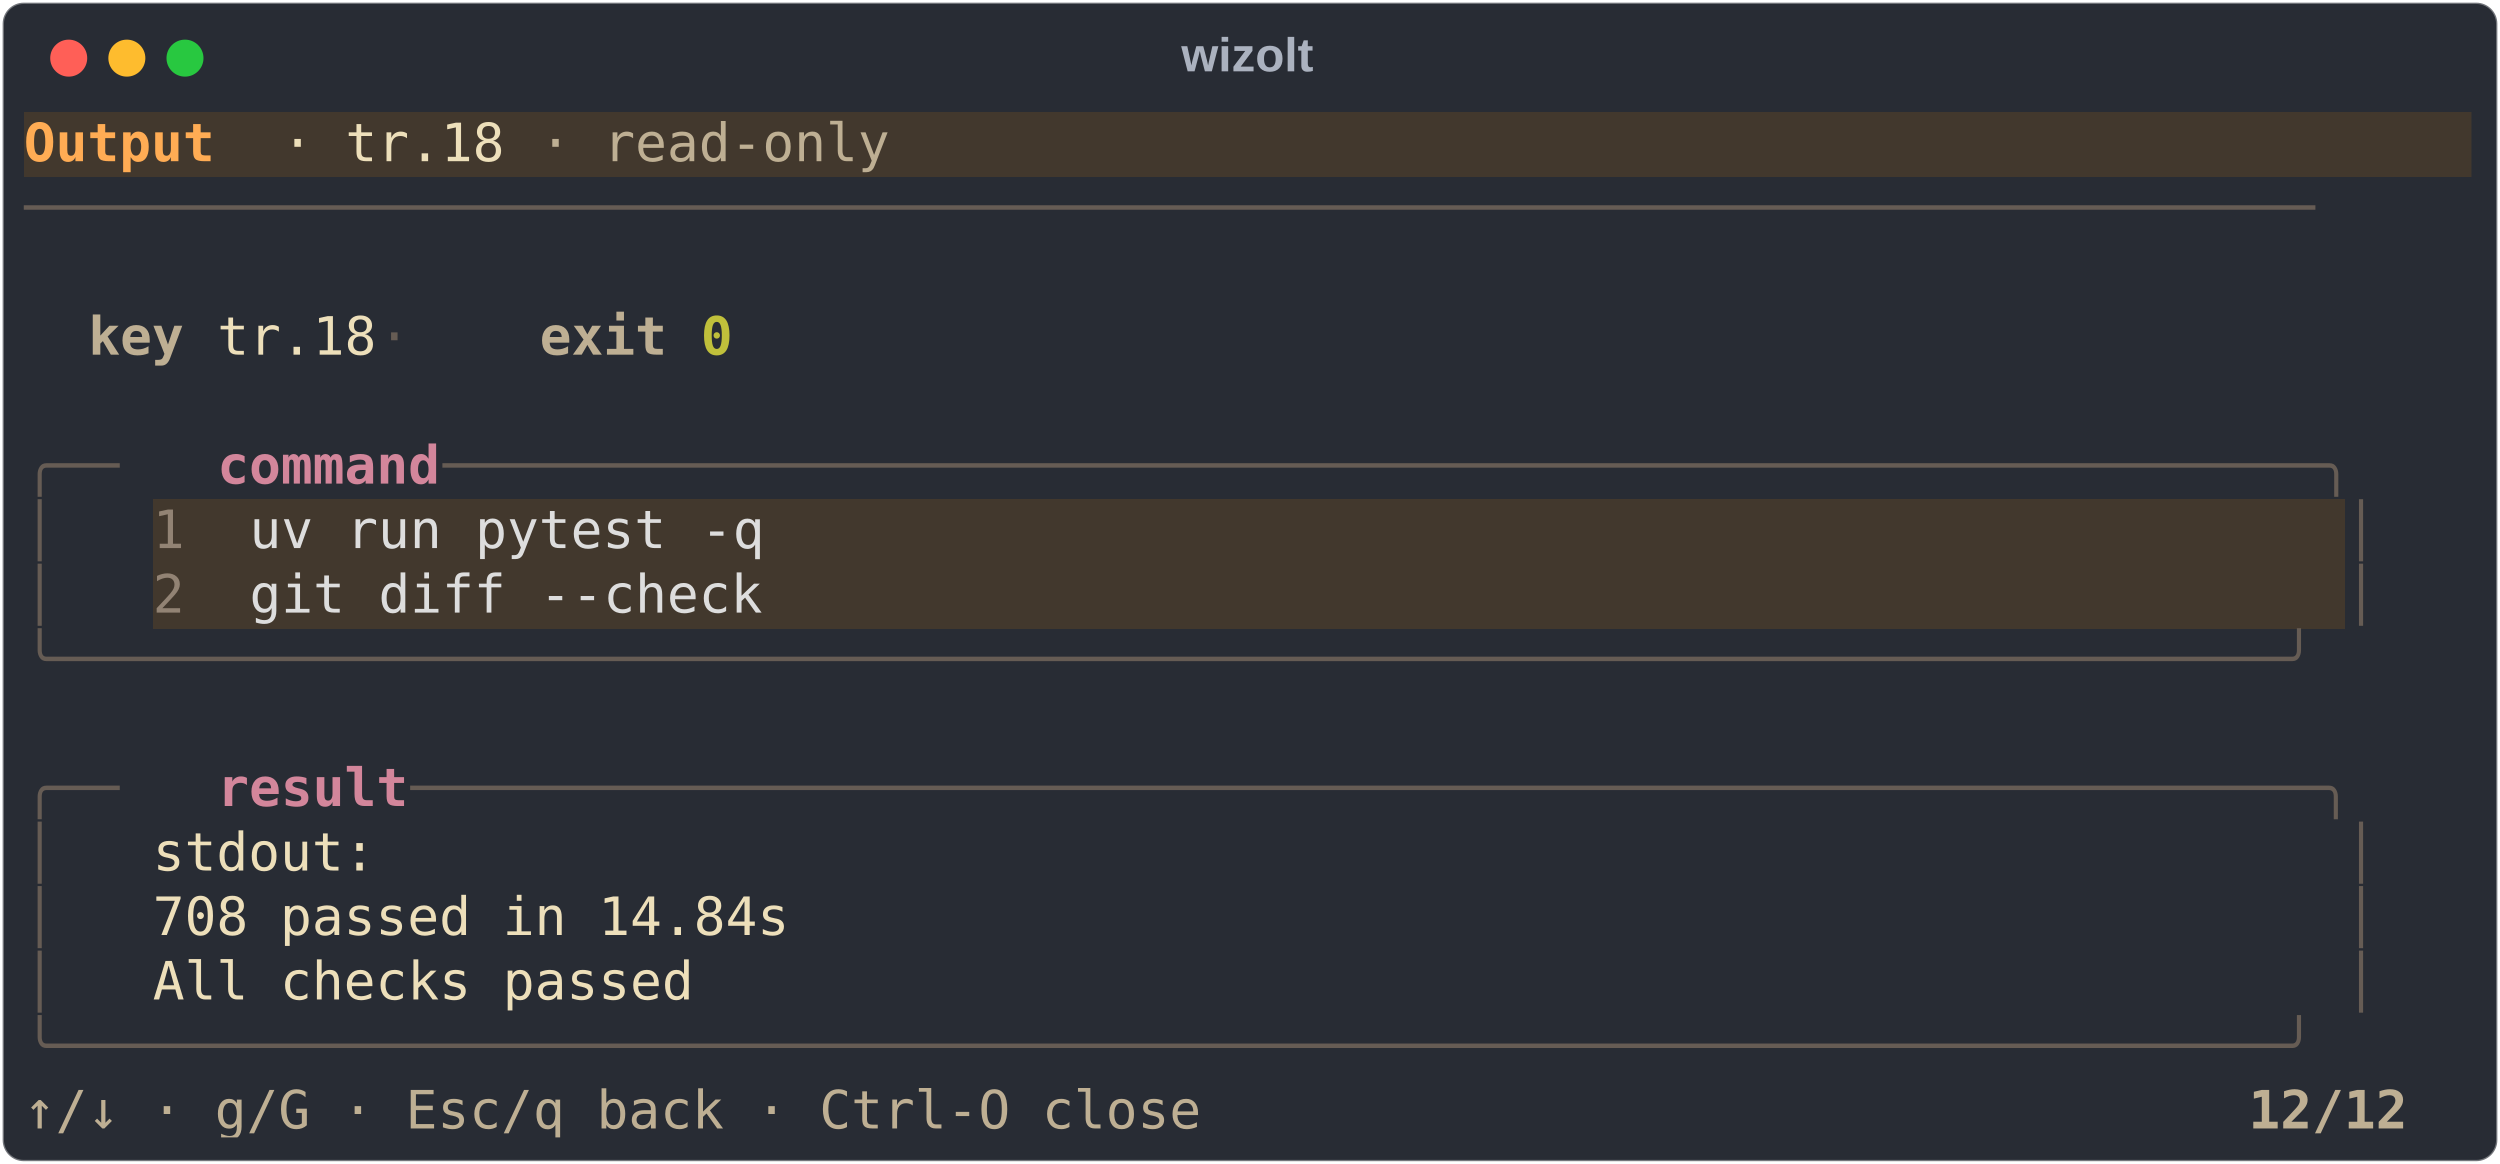
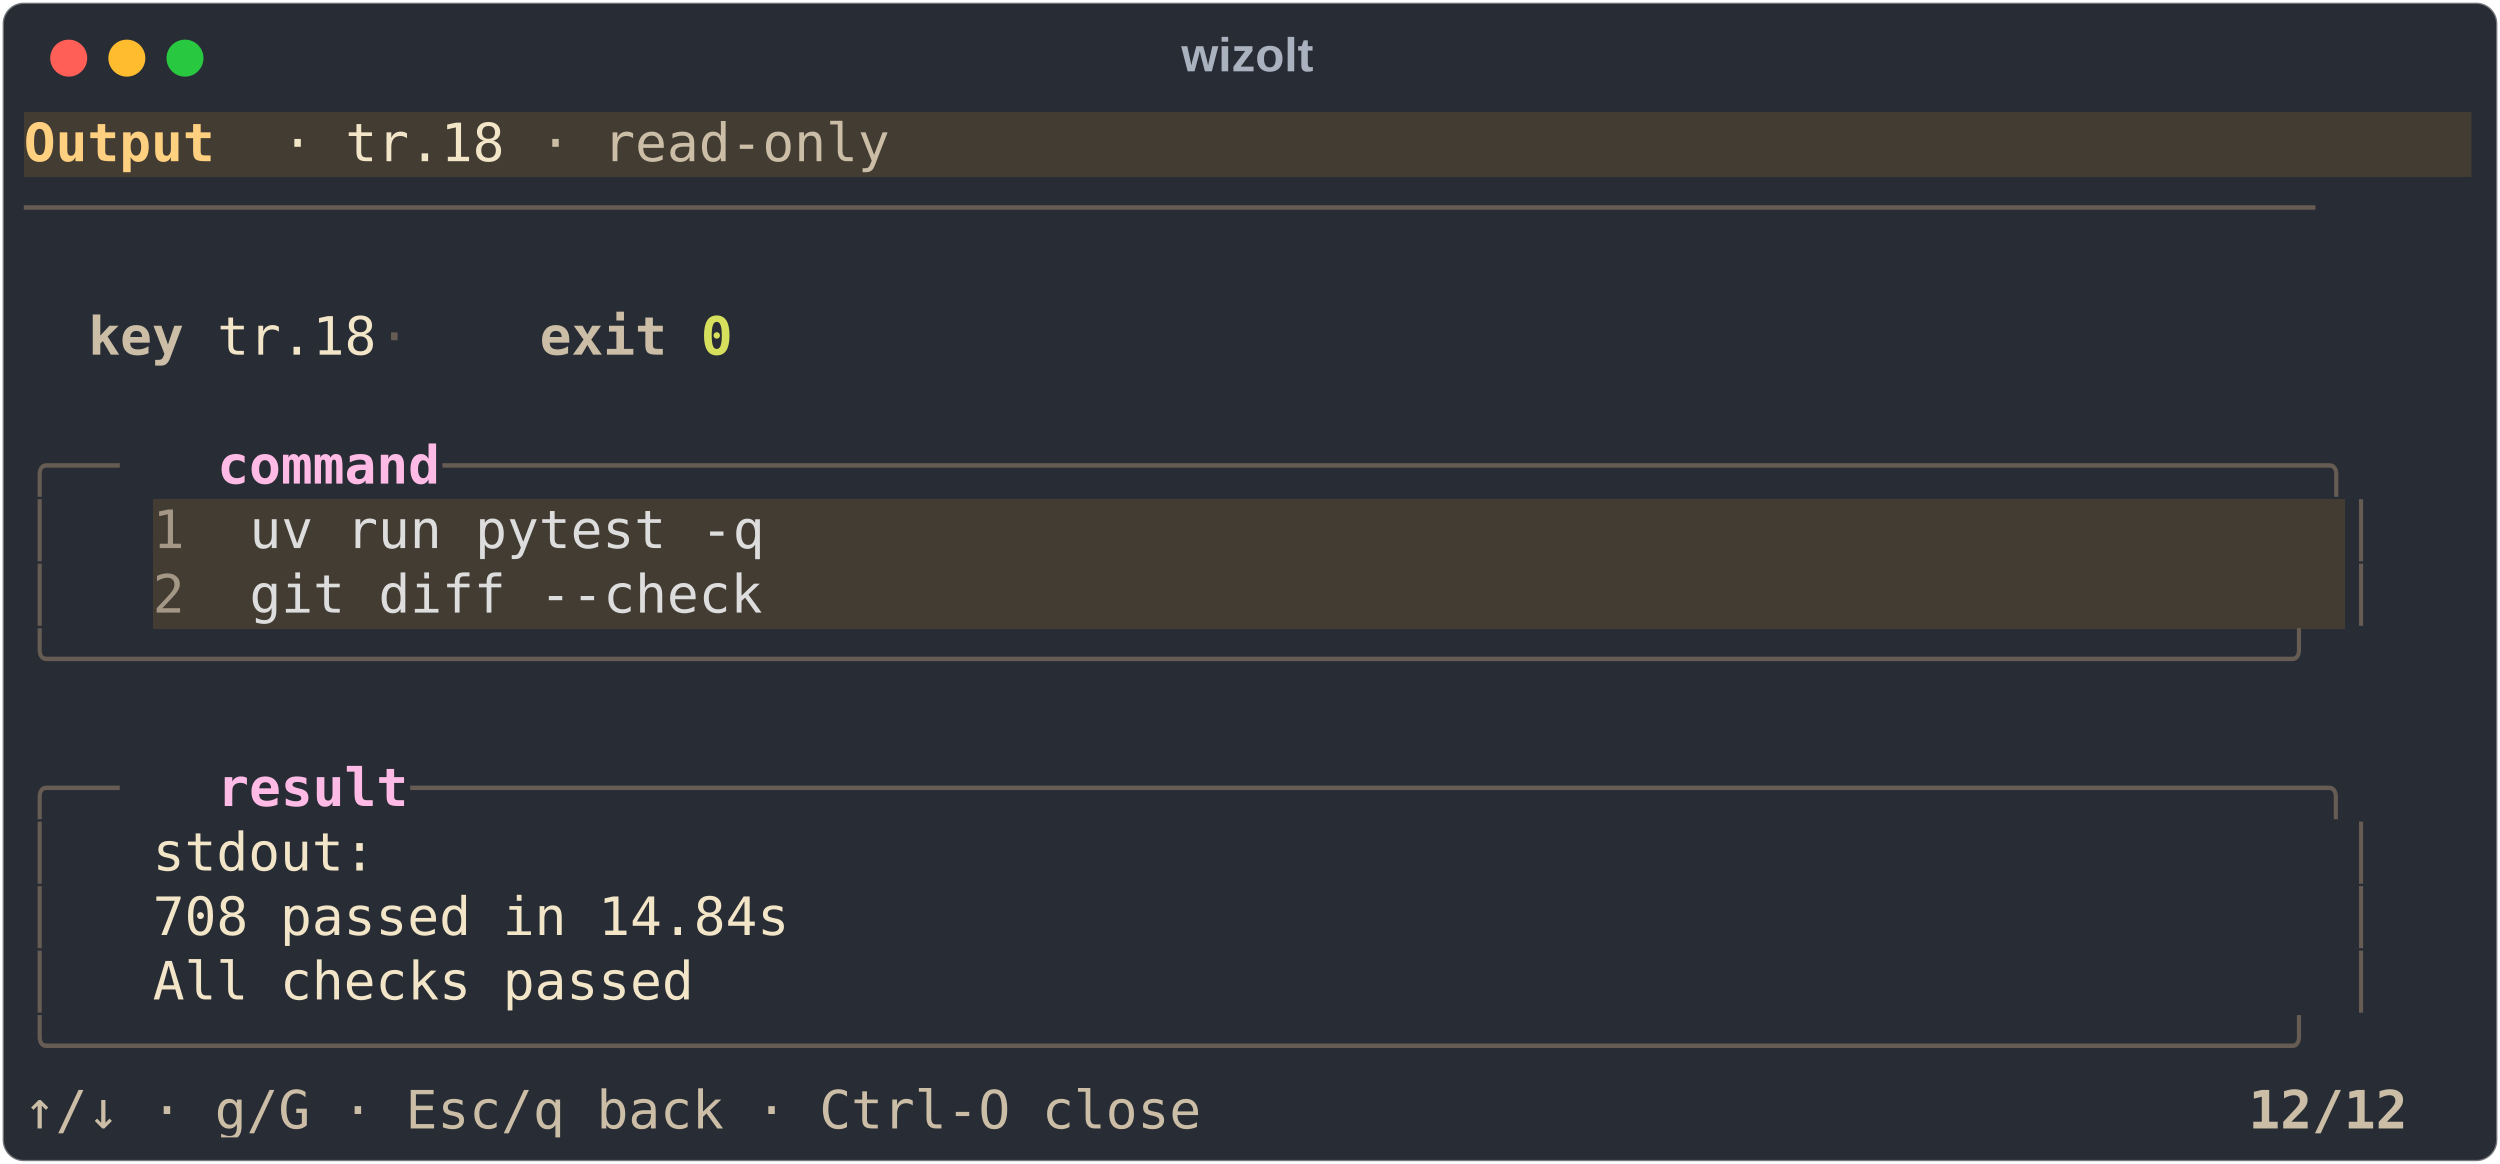
<svg xmlns="http://www.w3.org/2000/svg" class="rich-terminal" viewBox="0 0 946 440.4">
  <style>

    @font-face {
        font-family: "Fira Code";
        src: local("FiraCode-Regular"),
                url("https://cdnjs.cloudflare.com/ajax/libs/firacode/6.2.0/woff2/FiraCode-Regular.woff2") format("woff2"),
                url("https://cdnjs.cloudflare.com/ajax/libs/firacode/6.2.0/woff/FiraCode-Regular.woff") format("woff");
        font-style: normal;
        font-weight: 400;
    }
    @font-face {
        font-family: "Fira Code";
        src: local("FiraCode-Bold"),
                url("https://cdnjs.cloudflare.com/ajax/libs/firacode/6.2.0/woff2/FiraCode-Bold.woff2") format("woff2"),
                url("https://cdnjs.cloudflare.com/ajax/libs/firacode/6.2.0/woff/FiraCode-Bold.woff") format("woff");
        font-style: bold;
        font-weight: 700;
    }

    .tool-detail-bash-matrix {
        font-family: Fira Code, monospace;
        font-size: 20px;
        line-height: 24.4px;
        font-variant-east-asian: full-width;
    }

    .tool-detail-bash-title {
        font-size: 18px;
        font-weight: bold;
        font-family: arial;
    }

-     .tool-detail-bash-r1 { fill: #ffac54;font-weight: bold }
- .tool-detail-bash-r2 { fill: #eddfba }
- .tool-detail-bash-r3 { fill: #beaf93 }
+     .tool-detail-bash-r1 { fill: #ffd080;font-weight: bold }
+ .tool-detail-bash-r2 { fill: #f3e6c8 }
+ .tool-detail-bash-r3 { fill: #ccbea6 }
.tool-detail-bash-r4 { fill: #abb2bf }
.tool-detail-bash-r5 { fill: #665c54 }
- .tool-detail-bash-r6 { fill: #beaf93;font-weight: bold }
- .tool-detail-bash-r7 { fill: #c0c03b;font-weight: bold }
- .tool-detail-bash-r8 { fill: #d3869b;font-weight: bold }
- .tool-detail-bash-r9 { fill: #928374 }
+ .tool-detail-bash-r6 { fill: #ccbea6;font-weight: bold }
+ .tool-detail-bash-r7 { fill: #d6e05d;font-weight: bold }
+ .tool-detail-bash-r8 { fill: #ffbbe5;font-weight: bold }
+ .tool-detail-bash-r9 { fill: #a59785 }
.tool-detail-bash-r10 { fill: #dddddd }
    </style>
  <defs>
    <clipPath id="tool-detail-bash-clip-terminal">
      <rect x="0" y="0" width="926.2" height="389.4" />
    </clipPath>
    <clipPath id="tool-detail-bash-line-0">
      <rect x="0" y="1.5" width="927.2" height="24.65" />
    </clipPath>
    <clipPath id="tool-detail-bash-line-1">
      <rect x="0" y="25.9" width="927.2" height="24.65" />
    </clipPath>
    <clipPath id="tool-detail-bash-line-2">
      <rect x="0" y="50.3" width="927.2" height="24.65" />
    </clipPath>
    <clipPath id="tool-detail-bash-line-3">
      <rect x="0" y="74.7" width="927.2" height="24.65" />
    </clipPath>
    <clipPath id="tool-detail-bash-line-4">
      <rect x="0" y="99.1" width="927.2" height="24.65" />
    </clipPath>
    <clipPath id="tool-detail-bash-line-5">
      <rect x="0" y="123.5" width="927.2" height="24.65" />
    </clipPath>
    <clipPath id="tool-detail-bash-line-6">
      <rect x="0" y="147.9" width="927.2" height="24.65" />
    </clipPath>
    <clipPath id="tool-detail-bash-line-7">
      <rect x="0" y="172.3" width="927.2" height="24.65" />
    </clipPath>
    <clipPath id="tool-detail-bash-line-8">
      <rect x="0" y="196.7" width="927.2" height="24.65" />
    </clipPath>
    <clipPath id="tool-detail-bash-line-9">
      <rect x="0" y="221.1" width="927.2" height="24.65" />
    </clipPath>
    <clipPath id="tool-detail-bash-line-10">
      <rect x="0" y="245.5" width="927.2" height="24.65" />
    </clipPath>
    <clipPath id="tool-detail-bash-line-11">
      <rect x="0" y="269.9" width="927.2" height="24.65" />
    </clipPath>
    <clipPath id="tool-detail-bash-line-12">
      <rect x="0" y="294.3" width="927.2" height="24.65" />
    </clipPath>
    <clipPath id="tool-detail-bash-line-13">
      <rect x="0" y="318.7" width="927.2" height="24.65" />
    </clipPath>
    <clipPath id="tool-detail-bash-line-14">
      <rect x="0" y="343.1" width="927.2" height="24.65" />
    </clipPath>
  </defs>
  <rect fill="#282c34" stroke="rgba(255,255,255,0.35)" stroke-width="1" x="1" y="1" width="944" height="438.4" rx="8" />
  <text class="tool-detail-bash-title" fill="#abb2bf" text-anchor="middle" x="472" y="27">wizolt</text>
  <g transform="translate(26,22)">
    <circle cx="0" cy="0" r="7" fill="#ff5f57" />
    <circle cx="22" cy="0" r="7" fill="#febc2e" />
    <circle cx="44" cy="0" r="7" fill="#28c840" />
  </g>
  <g transform="translate(9, 41)" clip-path="url(#tool-detail-bash-clip-terminal)">
-     <rect fill="#42382d" x="0" y="1.5" width="97.6" height="24.65" shape-rendering="crispEdges" />
-     <rect fill="#42382d" x="97.6" y="1.5" width="97.6" height="24.65" shape-rendering="crispEdges" />
-     <rect fill="#42382d" x="195.2" y="1.5" width="146.4" height="24.65" shape-rendering="crispEdges" />
-     <rect fill="#42382d" x="341.6" y="1.5" width="585.6" height="24.65" shape-rendering="crispEdges" />
-     <rect fill="#42382d" x="48.8" y="147.9" width="36.6" height="24.65" shape-rendering="crispEdges" />
-     <rect fill="#42382d" x="85.4" y="147.9" width="24.4" height="24.65" shape-rendering="crispEdges" />
-     <rect fill="#42382d" x="109.8" y="147.9" width="12.2" height="24.65" shape-rendering="crispEdges" />
-     <rect fill="#42382d" x="122" y="147.9" width="36.6" height="24.65" shape-rendering="crispEdges" />
-     <rect fill="#42382d" x="158.6" y="147.9" width="12.2" height="24.65" shape-rendering="crispEdges" />
-     <rect fill="#42382d" x="170.8" y="147.9" width="73.2" height="24.65" shape-rendering="crispEdges" />
-     <rect fill="#42382d" x="244" y="147.9" width="12.2" height="24.65" shape-rendering="crispEdges" />
-     <rect fill="#42382d" x="256.2" y="147.9" width="24.4" height="24.65" shape-rendering="crispEdges" />
-     <rect fill="#42382d" x="280.6" y="147.9" width="597.8" height="24.65" shape-rendering="crispEdges" />
-     <rect fill="#42382d" x="48.8" y="172.3" width="36.6" height="24.65" shape-rendering="crispEdges" />
-     <rect fill="#42382d" x="85.4" y="172.3" width="36.6" height="24.65" shape-rendering="crispEdges" />
-     <rect fill="#42382d" x="122" y="172.3" width="12.2" height="24.65" shape-rendering="crispEdges" />
-     <rect fill="#42382d" x="134.2" y="172.3" width="48.8" height="24.65" shape-rendering="crispEdges" />
-     <rect fill="#42382d" x="183" y="172.3" width="12.2" height="24.65" shape-rendering="crispEdges" />
-     <rect fill="#42382d" x="195.2" y="172.3" width="85.4" height="24.65" shape-rendering="crispEdges" />
-     <rect fill="#42382d" x="280.6" y="172.3" width="597.8" height="24.65" shape-rendering="crispEdges" />
+     <rect fill="#423c33" x="0" y="1.5" width="97.6" height="24.65" shape-rendering="crispEdges" />
+     <rect fill="#423c33" x="97.6" y="1.5" width="97.6" height="24.65" shape-rendering="crispEdges" />
+     <rect fill="#423c33" x="195.2" y="1.5" width="146.4" height="24.65" shape-rendering="crispEdges" />
+     <rect fill="#423c33" x="341.6" y="1.5" width="585.6" height="24.65" shape-rendering="crispEdges" />
+     <rect fill="#423c33" x="48.8" y="147.9" width="36.6" height="24.65" shape-rendering="crispEdges" />
+     <rect fill="#423c33" x="85.4" y="147.9" width="24.4" height="24.65" shape-rendering="crispEdges" />
+     <rect fill="#423c33" x="109.8" y="147.9" width="12.2" height="24.65" shape-rendering="crispEdges" />
+     <rect fill="#423c33" x="122" y="147.9" width="36.6" height="24.65" shape-rendering="crispEdges" />
+     <rect fill="#423c33" x="158.6" y="147.9" width="12.2" height="24.65" shape-rendering="crispEdges" />
+     <rect fill="#423c33" x="170.8" y="147.9" width="73.2" height="24.65" shape-rendering="crispEdges" />
+     <rect fill="#423c33" x="244" y="147.9" width="12.2" height="24.65" shape-rendering="crispEdges" />
+     <rect fill="#423c33" x="256.2" y="147.9" width="24.4" height="24.65" shape-rendering="crispEdges" />
+     <rect fill="#423c33" x="280.6" y="147.9" width="597.8" height="24.65" shape-rendering="crispEdges" />
+     <rect fill="#423c33" x="48.8" y="172.3" width="36.6" height="24.65" shape-rendering="crispEdges" />
+     <rect fill="#423c33" x="85.4" y="172.3" width="36.6" height="24.65" shape-rendering="crispEdges" />
+     <rect fill="#423c33" x="122" y="172.3" width="12.2" height="24.65" shape-rendering="crispEdges" />
+     <rect fill="#423c33" x="134.2" y="172.3" width="48.8" height="24.65" shape-rendering="crispEdges" />
+     <rect fill="#423c33" x="183" y="172.3" width="12.2" height="24.65" shape-rendering="crispEdges" />
+     <rect fill="#423c33" x="195.2" y="172.3" width="85.4" height="24.65" shape-rendering="crispEdges" />
+     <rect fill="#423c33" x="280.6" y="172.3" width="597.8" height="24.65" shape-rendering="crispEdges" />
    <g class="tool-detail-bash-matrix">
      <text class="tool-detail-bash-r1" x="0" y="20" textLength="97.6" clip-path="url(#tool-detail-bash-line-0)">  Output</text>
      <text class="tool-detail-bash-r2" x="97.6" y="20" textLength="97.6" clip-path="url(#tool-detail-bash-line-0)"> · tr.18</text>
      <text class="tool-detail-bash-r3" x="195.2" y="20" textLength="146.4" clip-path="url(#tool-detail-bash-line-0)"> · read-only</text>
      <text class="tool-detail-bash-r4" x="927.2" y="20" textLength="12.2" clip-path="url(#tool-detail-bash-line-0)">
</text>
      <text class="tool-detail-bash-r5" x="0" y="44.4" textLength="902.8" clip-path="url(#tool-detail-bash-line-1)">  ────────────────────────────────────────────────────────────────────────</text>
      <text class="tool-detail-bash-r4" x="927.2" y="44.4" textLength="12.2" clip-path="url(#tool-detail-bash-line-1)">
</text>
      <text class="tool-detail-bash-r4" x="927.2" y="68.8" textLength="12.2" clip-path="url(#tool-detail-bash-line-2)">
</text>
      <text class="tool-detail-bash-r6" x="24.4" y="93.2" textLength="48.8" clip-path="url(#tool-detail-bash-line-3)">key </text>
      <text class="tool-detail-bash-r2" x="73.2" y="93.2" textLength="61" clip-path="url(#tool-detail-bash-line-3)">tr.18</text>
      <text class="tool-detail-bash-r5" x="134.2" y="93.2" textLength="61" clip-path="url(#tool-detail-bash-line-3)">  ·  </text>
      <text class="tool-detail-bash-r6" x="195.2" y="93.2" textLength="61" clip-path="url(#tool-detail-bash-line-3)">exit </text>
      <text class="tool-detail-bash-r7" x="256.2" y="93.2" textLength="12.2" clip-path="url(#tool-detail-bash-line-3)">0</text>
      <text class="tool-detail-bash-r4" x="927.2" y="93.2" textLength="12.2" clip-path="url(#tool-detail-bash-line-3)">
</text>
      <text class="tool-detail-bash-r4" x="927.2" y="117.6" textLength="12.2" clip-path="url(#tool-detail-bash-line-4)">
</text>
      <text class="tool-detail-bash-r5" x="0" y="142" textLength="73.2" clip-path="url(#tool-detail-bash-line-5)">  ╭── </text>
      <text class="tool-detail-bash-r8" x="73.2" y="142" textLength="85.4" clip-path="url(#tool-detail-bash-line-5)">command</text>
      <text class="tool-detail-bash-r5" x="158.6" y="142" textLength="744.2" clip-path="url(#tool-detail-bash-line-5)"> ───────────────────────────────────────────────────────────╮</text>
      <text class="tool-detail-bash-r4" x="927.2" y="142" textLength="12.2" clip-path="url(#tool-detail-bash-line-5)">
</text>
      <text class="tool-detail-bash-r5" x="0" y="166.4" textLength="48.8" clip-path="url(#tool-detail-bash-line-6)">  │ </text>
      <text class="tool-detail-bash-r9" x="48.8" y="166.4" textLength="36.6" clip-path="url(#tool-detail-bash-line-6)">1  </text>
      <text class="tool-detail-bash-r10" x="85.4" y="166.4" textLength="24.4" clip-path="url(#tool-detail-bash-line-6)">uv</text>
      <text class="tool-detail-bash-r10" x="122" y="166.4" textLength="36.6" clip-path="url(#tool-detail-bash-line-6)">run</text>
      <text class="tool-detail-bash-r10" x="170.8" y="166.4" textLength="73.2" clip-path="url(#tool-detail-bash-line-6)">pytest</text>
      <text class="tool-detail-bash-r10" x="256.2" y="166.4" textLength="24.4" clip-path="url(#tool-detail-bash-line-6)">-q</text>
      <text class="tool-detail-bash-r5" x="878.4" y="166.4" textLength="24.4" clip-path="url(#tool-detail-bash-line-6)"> │</text>
      <text class="tool-detail-bash-r4" x="927.2" y="166.4" textLength="12.2" clip-path="url(#tool-detail-bash-line-6)">
</text>
      <text class="tool-detail-bash-r5" x="0" y="190.8" textLength="48.8" clip-path="url(#tool-detail-bash-line-7)">  │ </text>
      <text class="tool-detail-bash-r9" x="48.8" y="190.8" textLength="36.6" clip-path="url(#tool-detail-bash-line-7)">2  </text>
      <text class="tool-detail-bash-r10" x="85.4" y="190.8" textLength="36.6" clip-path="url(#tool-detail-bash-line-7)">git</text>
      <text class="tool-detail-bash-r10" x="134.2" y="190.8" textLength="48.8" clip-path="url(#tool-detail-bash-line-7)">diff</text>
      <text class="tool-detail-bash-r10" x="195.2" y="190.8" textLength="85.4" clip-path="url(#tool-detail-bash-line-7)">--check</text>
      <text class="tool-detail-bash-r5" x="878.4" y="190.8" textLength="24.4" clip-path="url(#tool-detail-bash-line-7)"> │</text>
      <text class="tool-detail-bash-r4" x="927.2" y="190.8" textLength="12.2" clip-path="url(#tool-detail-bash-line-7)">
</text>
      <text class="tool-detail-bash-r5" x="0" y="215.2" textLength="902.8" clip-path="url(#tool-detail-bash-line-8)">  ╰──────────────────────────────────────────────────────────────────────╯</text>
      <text class="tool-detail-bash-r4" x="927.2" y="215.2" textLength="12.2" clip-path="url(#tool-detail-bash-line-8)">
</text>
      <text class="tool-detail-bash-r4" x="927.2" y="239.6" textLength="12.2" clip-path="url(#tool-detail-bash-line-9)">
</text>
      <text class="tool-detail-bash-r5" x="0" y="264" textLength="73.2" clip-path="url(#tool-detail-bash-line-10)">  ╭── </text>
      <text class="tool-detail-bash-r8" x="73.2" y="264" textLength="73.2" clip-path="url(#tool-detail-bash-line-10)">result</text>
      <text class="tool-detail-bash-r5" x="146.4" y="264" textLength="756.4" clip-path="url(#tool-detail-bash-line-10)"> ────────────────────────────────────────────────────────────╮</text>
      <text class="tool-detail-bash-r4" x="927.2" y="264" textLength="12.2" clip-path="url(#tool-detail-bash-line-10)">
</text>
      <text class="tool-detail-bash-r5" x="0" y="288.4" textLength="48.8" clip-path="url(#tool-detail-bash-line-11)">  │ </text>
      <text class="tool-detail-bash-r2" x="48.8" y="288.4" textLength="829.6" clip-path="url(#tool-detail-bash-line-11)">stdout:                                                             </text>
      <text class="tool-detail-bash-r5" x="878.4" y="288.4" textLength="24.4" clip-path="url(#tool-detail-bash-line-11)"> │</text>
      <text class="tool-detail-bash-r4" x="927.2" y="288.4" textLength="12.2" clip-path="url(#tool-detail-bash-line-11)">
</text>
      <text class="tool-detail-bash-r5" x="0" y="312.8" textLength="48.8" clip-path="url(#tool-detail-bash-line-12)">  │ </text>
      <text class="tool-detail-bash-r2" x="48.8" y="312.8" textLength="829.6" clip-path="url(#tool-detail-bash-line-12)">  708 passed in 14.84s                                              </text>
      <text class="tool-detail-bash-r5" x="878.4" y="312.8" textLength="24.4" clip-path="url(#tool-detail-bash-line-12)"> │</text>
      <text class="tool-detail-bash-r4" x="927.2" y="312.8" textLength="12.2" clip-path="url(#tool-detail-bash-line-12)">
</text>
      <text class="tool-detail-bash-r5" x="0" y="337.2" textLength="48.8" clip-path="url(#tool-detail-bash-line-13)">  │ </text>
      <text class="tool-detail-bash-r2" x="48.8" y="337.2" textLength="829.6" clip-path="url(#tool-detail-bash-line-13)">  All checks passed                                                 </text>
      <text class="tool-detail-bash-r5" x="878.4" y="337.2" textLength="24.4" clip-path="url(#tool-detail-bash-line-13)"> │</text>
      <text class="tool-detail-bash-r4" x="927.2" y="337.2" textLength="12.2" clip-path="url(#tool-detail-bash-line-13)">
</text>
      <text class="tool-detail-bash-r5" x="0" y="361.6" textLength="902.8" clip-path="url(#tool-detail-bash-line-14)">  ╰──────────────────────────────────────────────────────────────────────╯</text>
      <text class="tool-detail-bash-r4" x="927.2" y="361.6" textLength="12.2" clip-path="url(#tool-detail-bash-line-14)">
</text>
      <text class="tool-detail-bash-r3" x="0" y="386" textLength="841.8" clip-path="url(#tool-detail-bash-line-15)">  ↑/↓ · g/G · Esc/q back · Ctrl-O close                              </text>
      <text class="tool-detail-bash-r6" x="841.8" y="386" textLength="73.2" clip-path="url(#tool-detail-bash-line-15)"> 12/12</text>
      <text class="tool-detail-bash-r4" x="927.2" y="386" textLength="12.2" clip-path="url(#tool-detail-bash-line-15)">
</text>
    </g>
  </g>
</svg>
